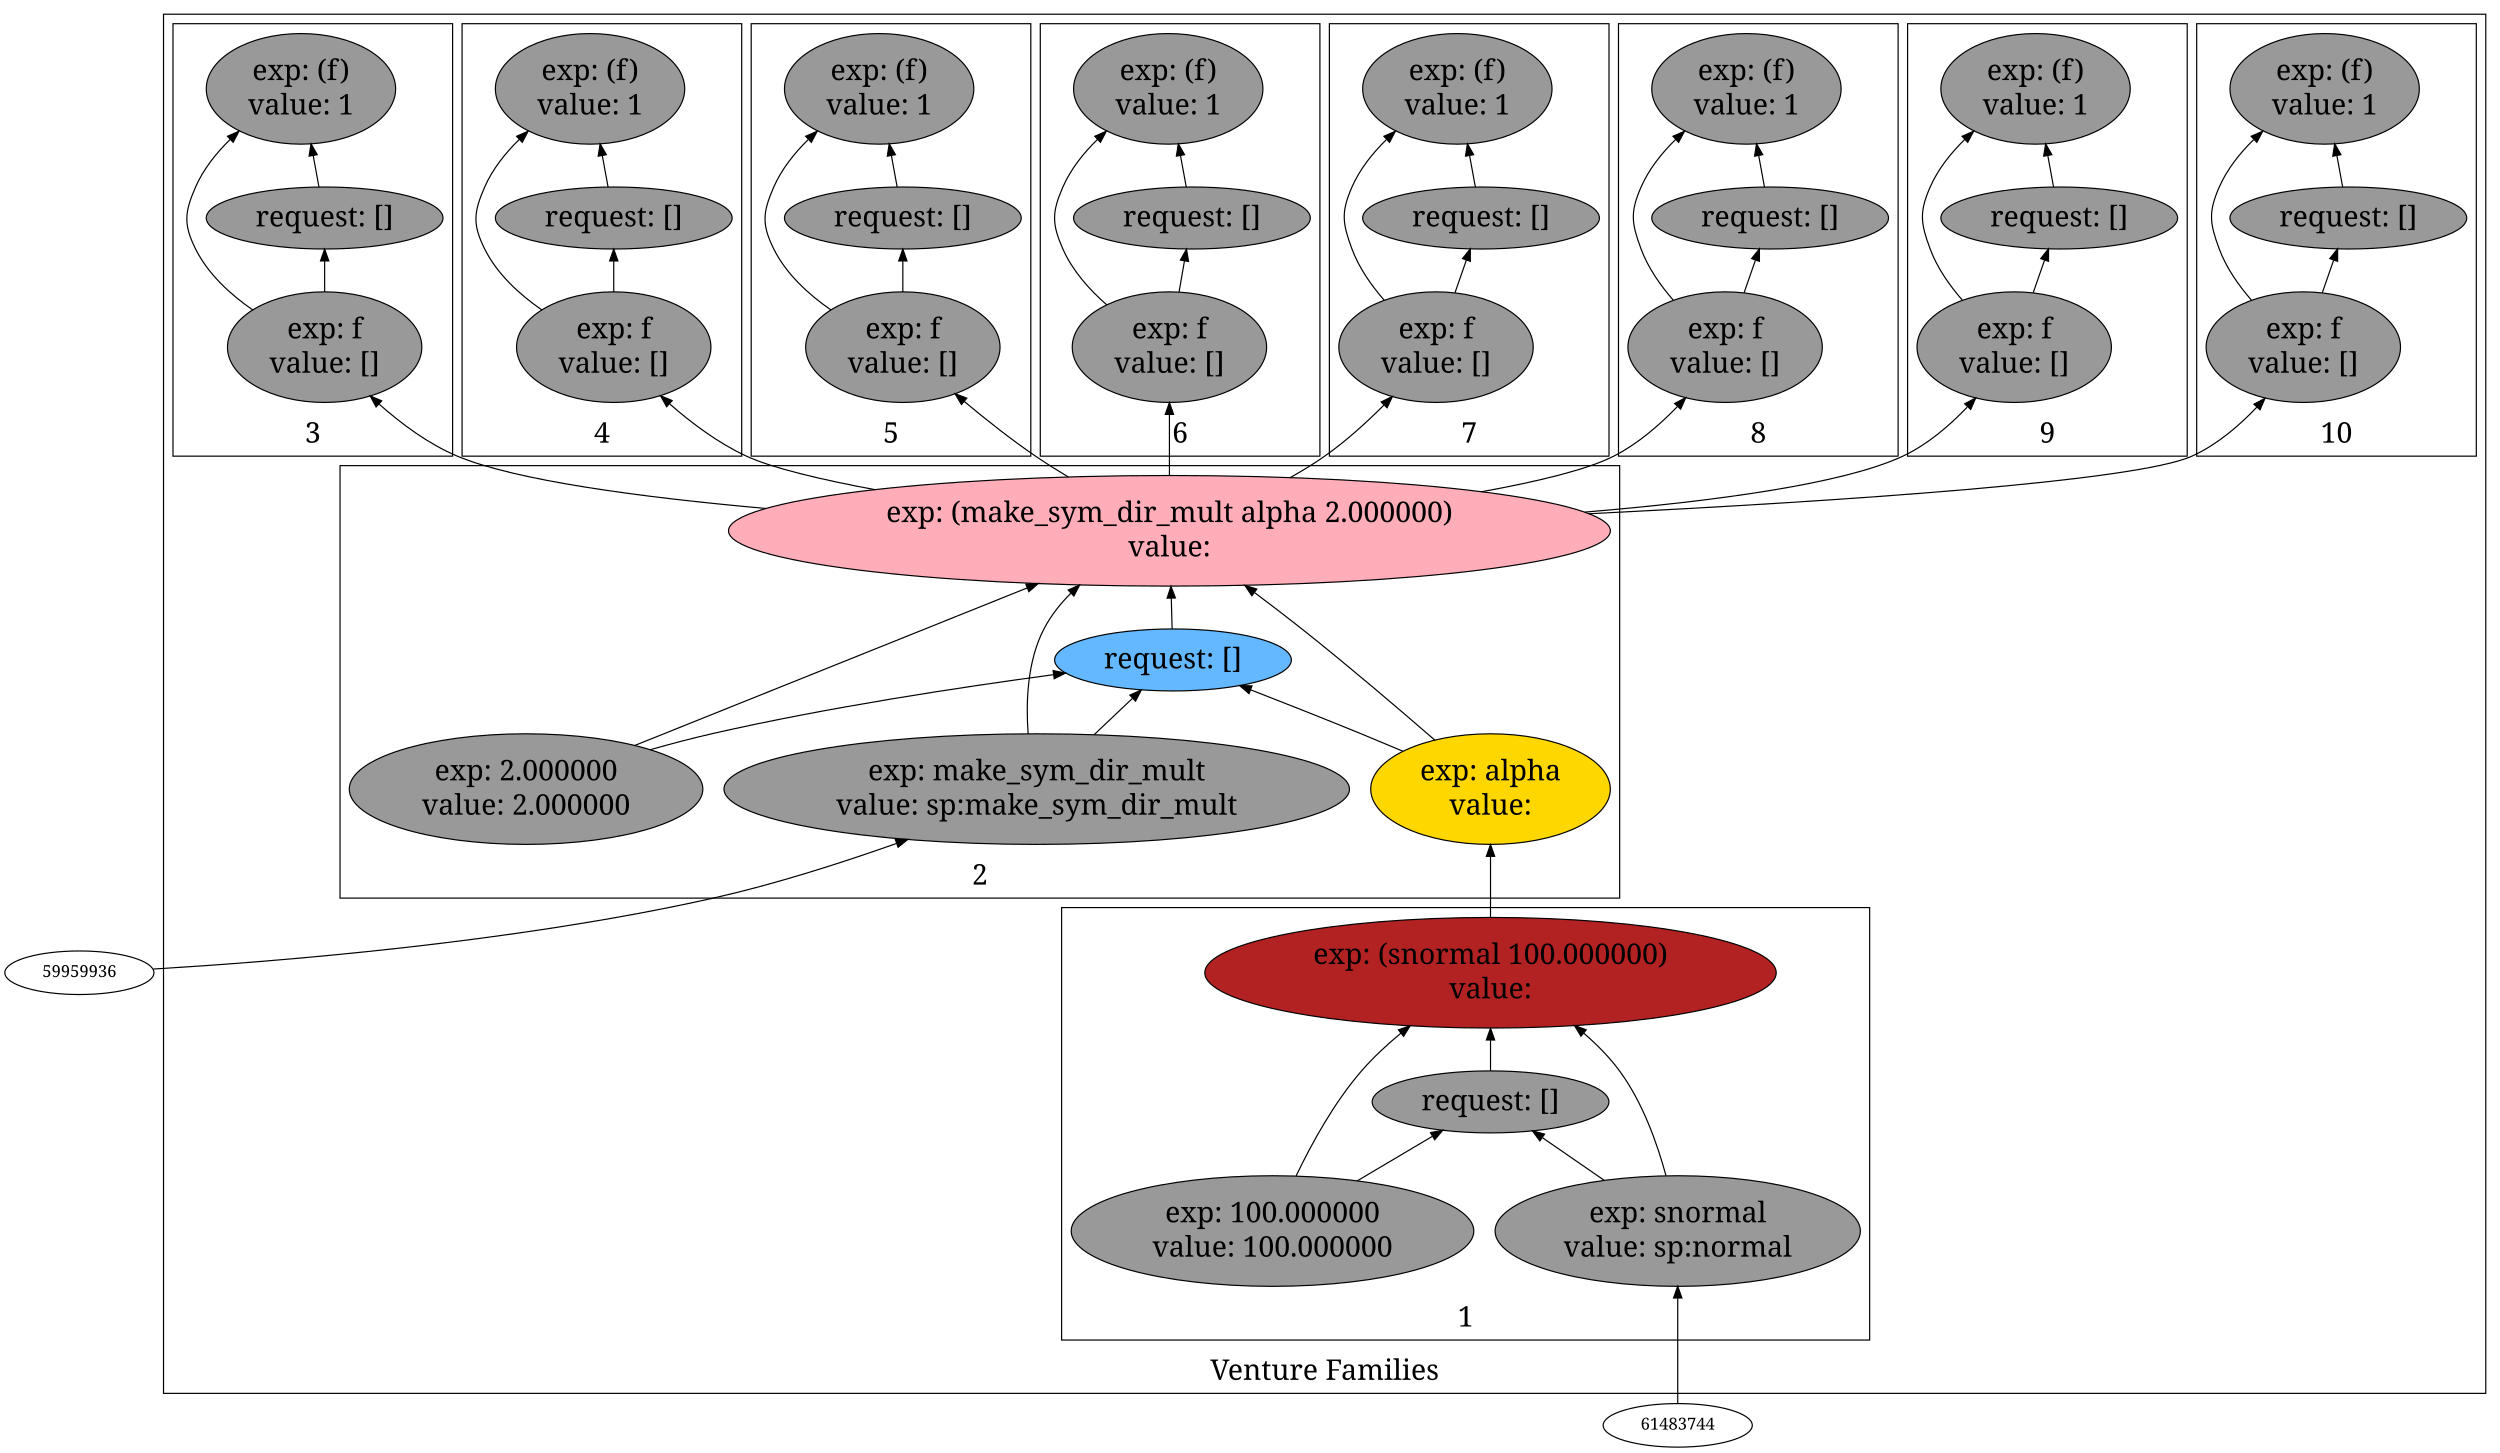
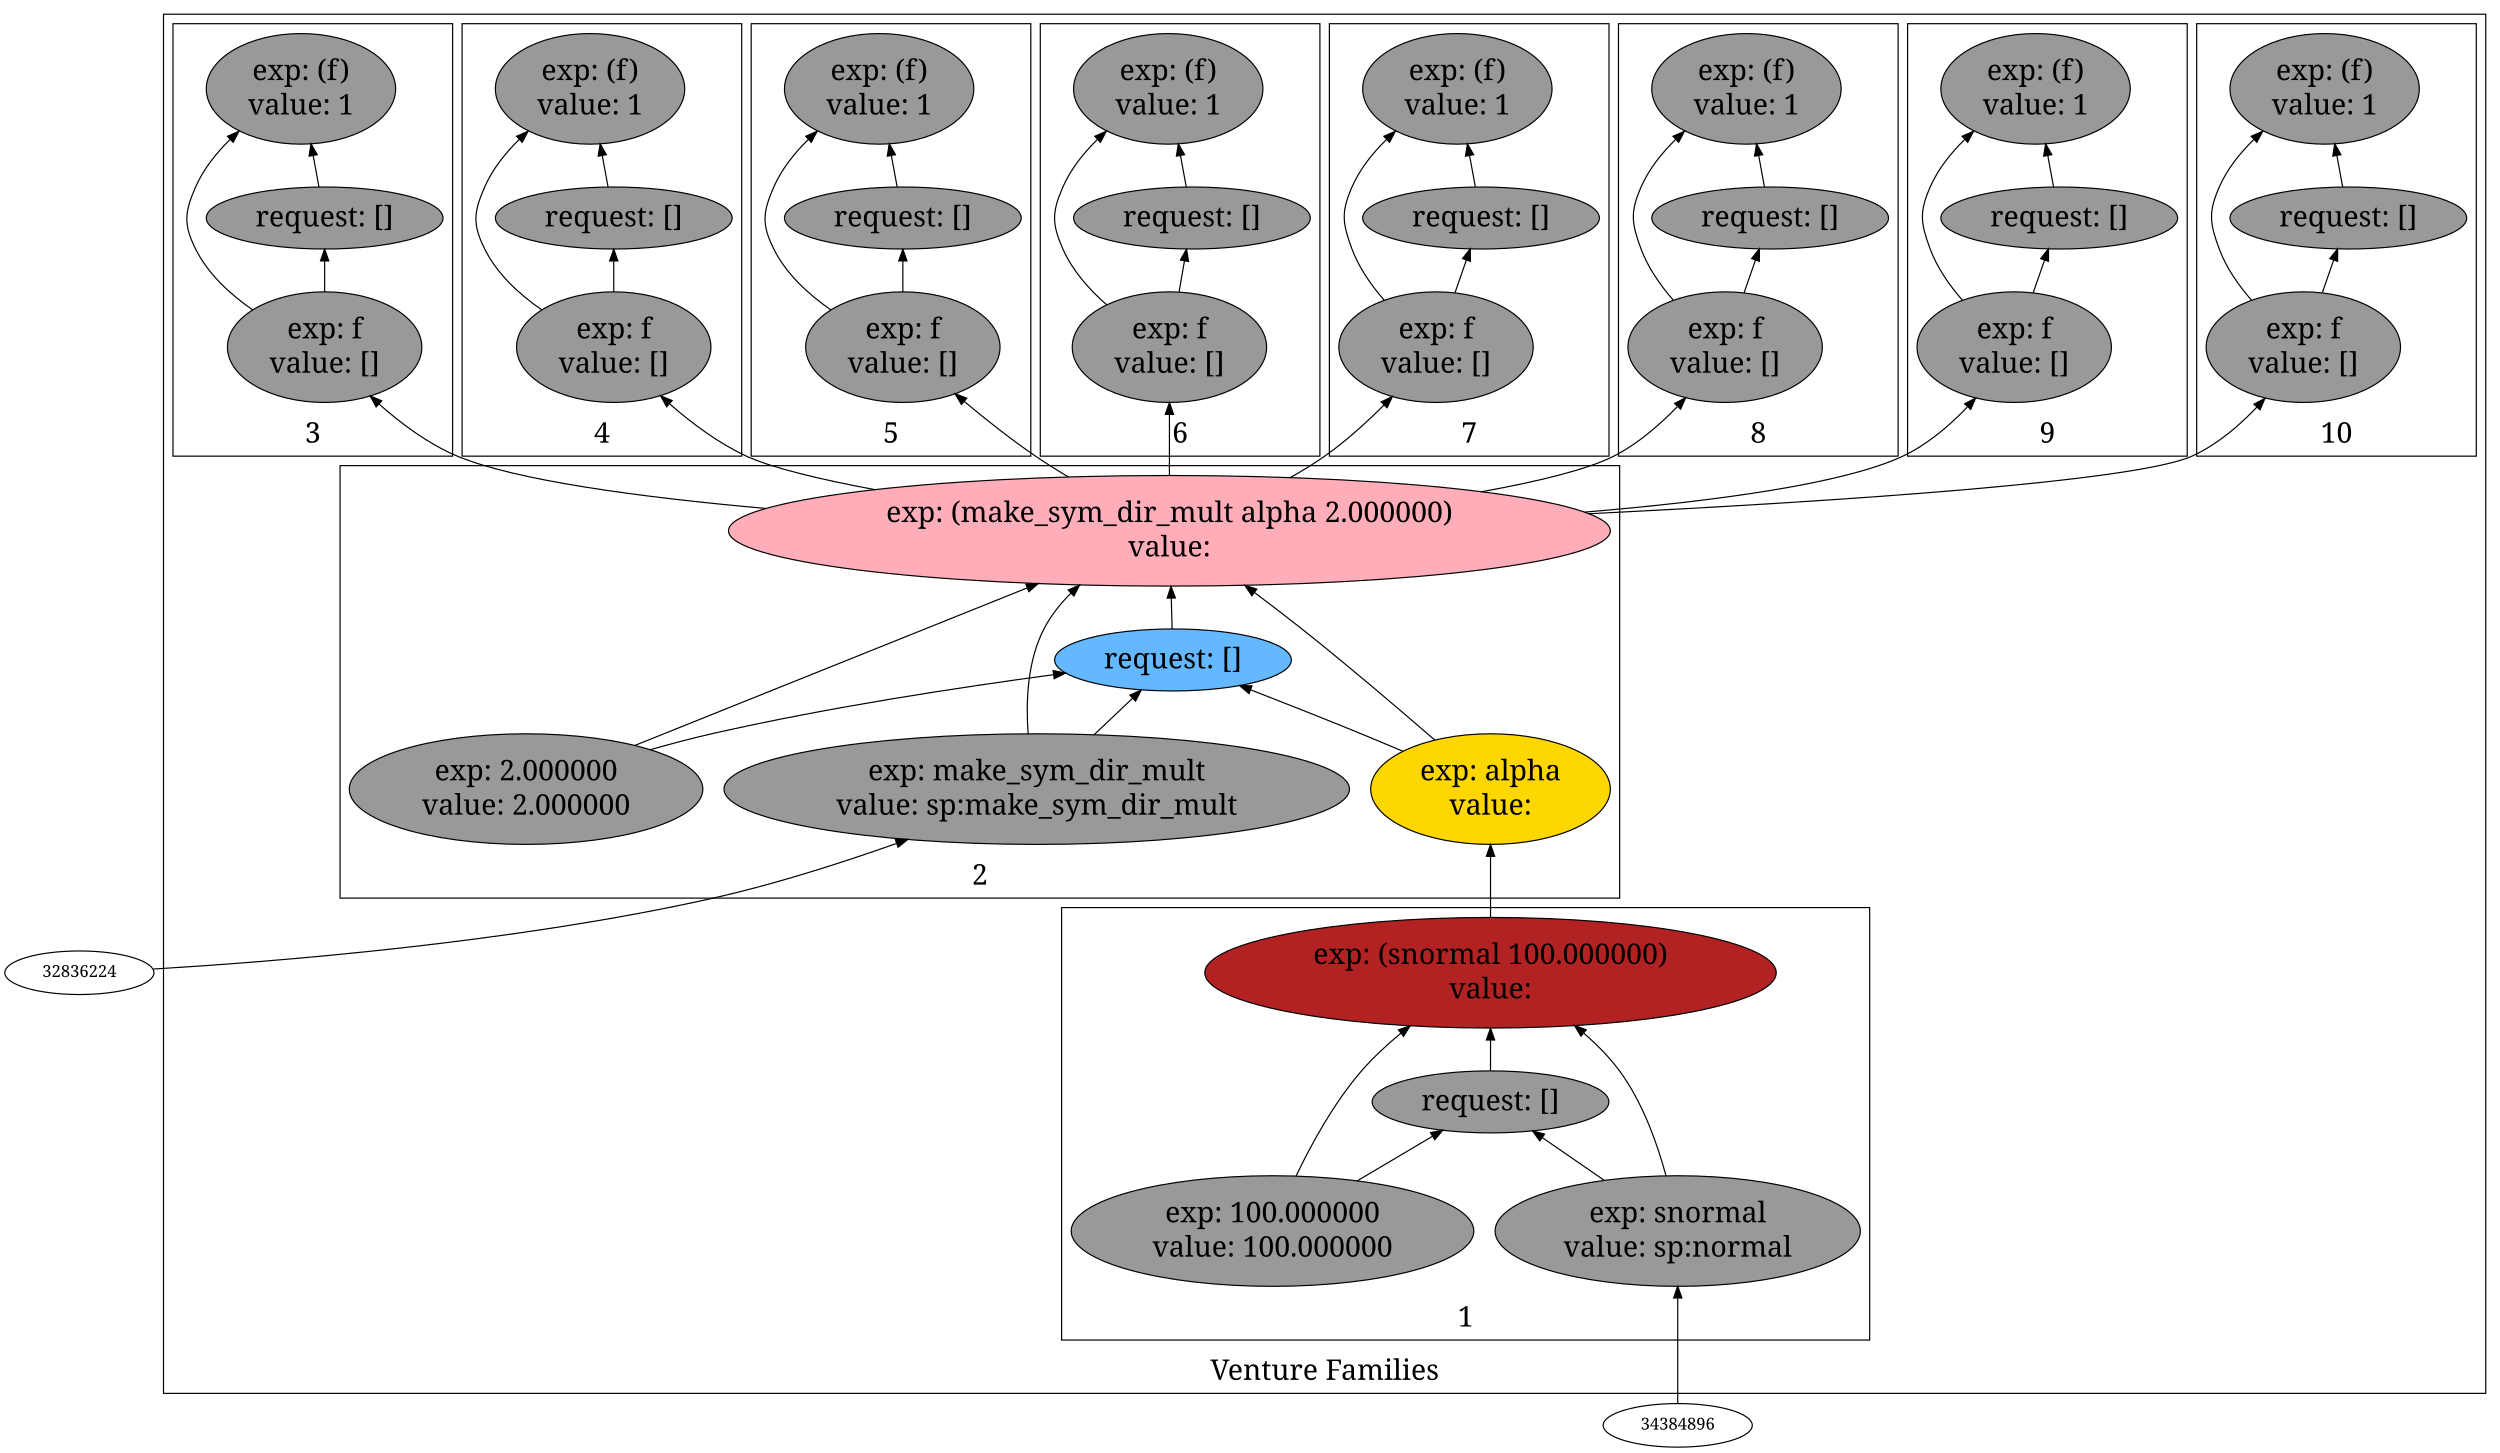
<svg xmlns="http://www.w3.org/2000/svg" width="2110pt" height="1226pt" viewBox="0.00 0.00 2110.00 1226.00">
  <g id="graph1" class="graph" transform="scale(1 1) rotate(0) translate(4 1222)">
    <polygon fill="white" stroke="white" points="-4,5 -4,-1222 2107,-1222 2107,5 -4,5" />
    <g id="graph2" class="cluster">
      <polygon fill="none" stroke="black" points="134,-46 134,-1210 2094,-1210 2094,-46 134,-46" />
      <text text-anchor="middle" x="1114" y="-57.4" font-family="Times Roman,serif" font-size="24.00">Venture Families</text>
    </g>
    <g id="graph3" class="cluster">
      <polygon fill="none" stroke="black" points="892,-91 892,-456 1574,-456 1574,-91 892,-91" />
      <text text-anchor="middle" x="1233" y="-102.4" font-family="Times Roman,serif" font-size="24.00">1</text>
    </g>
    <g id="graph4" class="cluster">
      <polygon fill="none" stroke="black" points="283,-464 283,-829 1363,-829 1363,-464 283,-464" />
      <text text-anchor="middle" x="823" y="-475.4" font-family="Times Roman,serif" font-size="24.00">2</text>
    </g>
    <g id="graph5" class="cluster">
      <polygon fill="none" stroke="black" points="142,-837 142,-1202 378,-1202 378,-837 142,-837" />
      <text text-anchor="middle" x="260" y="-848.4" font-family="Times Roman,serif" font-size="24.00">3</text>
    </g>
    <g id="graph6" class="cluster">
      <polygon fill="none" stroke="black" points="386,-837 386,-1202 622,-1202 622,-837 386,-837" />
      <text text-anchor="middle" x="504" y="-848.4" font-family="Times Roman,serif" font-size="24.00">4</text>
    </g>
    <g id="graph7" class="cluster">
      <polygon fill="none" stroke="black" points="630,-837 630,-1202 866,-1202 866,-837 630,-837" />
      <text text-anchor="middle" x="748" y="-848.4" font-family="Times Roman,serif" font-size="24.00">5</text>
    </g>
    <g id="graph8" class="cluster">
      <polygon fill="none" stroke="black" points="874,-837 874,-1202 1110,-1202 1110,-837 874,-837" />
      <text text-anchor="middle" x="992" y="-848.4" font-family="Times Roman,serif" font-size="24.00">6</text>
    </g>
    <g id="graph9" class="cluster">
      <polygon fill="none" stroke="black" points="1118,-837 1118,-1202 1354,-1202 1354,-837 1118,-837" />
      <text text-anchor="middle" x="1236" y="-848.4" font-family="Times Roman,serif" font-size="24.00">7</text>
    </g>
    <g id="graph10" class="cluster">
      <polygon fill="none" stroke="black" points="1362,-837 1362,-1202 1598,-1202 1598,-837 1362,-837" />
      <text text-anchor="middle" x="1480" y="-848.4" font-family="Times Roman,serif" font-size="24.00">8</text>
    </g>
    <g id="graph11" class="cluster">
      <polygon fill="none" stroke="black" points="1606,-837 1606,-1202 1842,-1202 1842,-837 1606,-837" />
      <text text-anchor="middle" x="1724" y="-848.4" font-family="Times Roman,serif" font-size="24.00">9</text>
    </g>
    <g id="graph12" class="cluster">
      <polygon fill="none" stroke="black" points="1850,-837 1850,-1202 2086,-1202 2086,-837 1850,-837" />
      <text text-anchor="middle" x="1968" y="-848.4" font-family="Times Roman,serif" font-size="24.00">10</text>
    </g>
    <g id="node3" class="node">
      <ellipse fill="firebrick" stroke="black" cx="1254" cy="-401" rx="241.123" ry="46.669" />
      <text text-anchor="middle" x="1254" y="-408.4" font-family="Times Roman,serif" font-size="24.00">exp: (snormal 100.000000)</text>
      <text text-anchor="middle" x="1254" y="-379.4" font-family="Times Roman,serif" font-size="24.00">value: </text>
    </g>
    <g id="node11" class="node">
      <ellipse fill="gold" stroke="black" cx="1254" cy="-556" rx="101.116" ry="46.669" />
      <text text-anchor="middle" x="1254" y="-563.4" font-family="Times Roman,serif" font-size="24.00">exp: alpha</text>
      <text text-anchor="middle" x="1254" y="-534.4" font-family="Times Roman,serif" font-size="24.00">value: </text>
    </g>
-     <g id="edge63" class="edge">
+     <g id="edge31" class="edge">
      <path fill="none" stroke="black" d="M1254,-447.505C1254,-463.677 1254,-482.005 1254,-498.933" />
      <polygon fill="black" stroke="black" points="1250.5,-499.26 1254,-509.26 1257.5,-499.26 1250.5,-499.26" />
    </g>
    <g id="node4" class="node">
      <ellipse fill="#999999" stroke="black" cx="1254" cy="-292" rx="99.91" ry="26.163" />
      <text text-anchor="middle" x="1254" y="-284.9" font-family="Times Roman,serif" font-size="24.00">request: []</text>
    </g>
    <g id="edge97" class="edge">
      <path fill="none" stroke="black" d="M1254,-318.108C1254,-325.979 1254,-334.946 1254,-344.005" />
      <polygon fill="black" stroke="black" points="1250.5,-344.218 1254,-354.218 1257.5,-344.218 1250.5,-344.218" />
    </g>
    <g id="node5" class="node">
      <ellipse fill="#999999" stroke="black" cx="1412" cy="-183" rx="154.149" ry="46.669" />
      <text text-anchor="middle" x="1412" y="-190.4" font-family="Times Roman,serif" font-size="24.00">exp: snormal</text>
      <text text-anchor="middle" x="1412" y="-161.4" font-family="Times Roman,serif" font-size="24.00">value: sp:normal</text>
    </g>
    <g id="edge87" class="edge">
      <path fill="none" stroke="black" d="M1402.12,-229.623C1394.63,-257.217 1382.28,-291.787 1363,-318 1354.47,-329.599 1343.88,-340.353 1332.68,-350.014" />
      <polygon fill="black" stroke="black" points="1330.3,-347.44 1324.85,-356.524 1334.78,-352.823 1330.3,-347.44" />
    </g>
    <g id="edge89" class="edge">
      <path fill="none" stroke="black" d="M1350.01,-225.767C1332.65,-237.744 1314.14,-250.514 1298.05,-261.614" />
      <polygon fill="black" stroke="black" points="1295.62,-259.033 1289.38,-267.592 1299.6,-264.795 1295.62,-259.033" />
    </g>
    <g id="node6" class="node">
      <ellipse fill="#999999" stroke="black" cx="1070" cy="-183" rx="169.913" ry="46.669" />
      <text text-anchor="middle" x="1070" y="-190.4" font-family="Times Roman,serif" font-size="24.00">exp: 100.000000</text>
      <text text-anchor="middle" x="1070" y="-161.4" font-family="Times Roman,serif" font-size="24.00">value: 100.000000</text>
    </g>
    <g id="edge93" class="edge">
      <path fill="none" stroke="black" d="M1089.89,-229.45C1103.06,-256.982 1122.1,-291.547 1145,-318 1154.83,-329.359 1166.45,-340.165 1178.37,-350" />
      <polygon fill="black" stroke="black" points="1176.25,-352.783 1186.23,-356.319 1180.63,-347.326 1176.25,-352.783" />
    </g>
    <g id="edge95" class="edge">
      <path fill="none" stroke="black" d="M1141.4,-225.298C1162.69,-237.909 1185.53,-251.438 1205.03,-262.993" />
      <polygon fill="black" stroke="black" points="1203.36,-266.067 1213.74,-268.153 1206.92,-260.045 1203.36,-266.067" />
    </g>
    <g id="node8" class="node">
      <ellipse fill="#ffaeb9" stroke="black" cx="983" cy="-774" rx="372.145" ry="46.669" />
      <text text-anchor="middle" x="983" y="-781.4" font-family="Times Roman,serif" font-size="24.00">exp: (make_sym_dir_mult alpha 2.000000)</text>
      <text text-anchor="middle" x="983" y="-752.4" font-family="Times Roman,serif" font-size="24.00">value: </text>
    </g>
    <g id="node16" class="node">
      <ellipse fill="#999999" stroke="black" cx="270" cy="-929" rx="82.024" ry="46.669" />
      <text text-anchor="middle" x="270" y="-936.4" font-family="Times Roman,serif" font-size="24.00">exp: f</text>
      <text text-anchor="middle" x="270" y="-907.4" font-family="Times Roman,serif" font-size="24.00">value: []</text>
    </g>
    <g id="edge103" class="edge">
      <path fill="none" stroke="black" d="M642.586,-792.841C534.738,-802.443 430.879,-816.561 382,-837 357.821,-847.111 334.778,-864.222 315.949,-880.964" />
      <polygon fill="black" stroke="black" points="313.439,-878.517 308.414,-887.844 318.159,-883.686 313.439,-878.517" />
    </g>
    <g id="node20" class="node">
      <ellipse fill="#999999" stroke="black" cx="514" cy="-929" rx="82.024" ry="46.669" />
      <text text-anchor="middle" x="514" y="-936.4" font-family="Times Roman,serif" font-size="24.00">exp: f</text>
      <text text-anchor="middle" x="514" y="-907.4" font-family="Times Roman,serif" font-size="24.00">value: []</text>
    </g>
-     <g id="edge49" class="edge">
+     <g id="edge67" class="edge">
      <path fill="none" stroke="black" d="M734.842,-808.646C688.549,-817.265 647.87,-826.939 626,-837 602.597,-847.766 580,-864.635 561.308,-881.003" />
      <polygon fill="black" stroke="black" points="558.651,-878.684 553.545,-887.968 563.326,-883.895 558.651,-878.684" />
    </g>
    <g id="node24" class="node">
      <ellipse fill="#999999" stroke="black" cx="758" cy="-929" rx="82.024" ry="46.669" />
      <text text-anchor="middle" x="758" y="-936.4" font-family="Times Roman,serif" font-size="24.00">exp: f</text>
      <text text-anchor="middle" x="758" y="-907.4" font-family="Times Roman,serif" font-size="24.00">value: []</text>
    </g>
-     <g id="edge41" class="edge">
+     <g id="edge17" class="edge">
      <path fill="none" stroke="black" d="M897.773,-819.343C888.252,-825.045 878.817,-830.992 870,-837 849.53,-850.948 828.243,-867.772 809.793,-883.199" />
      <polygon fill="black" stroke="black" points="807.458,-880.589 802.07,-889.712 811.971,-885.94 807.458,-880.589" />
    </g>
    <g id="node28" class="node">
      <ellipse fill="#999999" stroke="black" cx="983" cy="-929" rx="82.024" ry="46.669" />
      <text text-anchor="middle" x="983" y="-936.4" font-family="Times Roman,serif" font-size="24.00">exp: f</text>
      <text text-anchor="middle" x="983" y="-907.4" font-family="Times Roman,serif" font-size="24.00">value: []</text>
    </g>
-     <g id="edge17" class="edge">
+     <g id="edge59" class="edge">
      <path fill="none" stroke="black" d="M983,-820.505C983,-836.677 983,-855.005 983,-871.933" />
      <polygon fill="black" stroke="black" points="979.5,-872.26 983,-882.26 986.5,-872.26 979.5,-872.26" />
    </g>
    <g id="node32" class="node">
      <ellipse fill="#999999" stroke="black" cx="1208" cy="-929" rx="82.024" ry="46.669" />
      <text text-anchor="middle" x="1208" y="-936.4" font-family="Times Roman,serif" font-size="24.00">exp: f</text>
      <text text-anchor="middle" x="1208" y="-907.4" font-family="Times Roman,serif" font-size="24.00">value: []</text>
    </g>
-     <g id="edge83" class="edge">
+     <g id="edge43" class="edge">
      <path fill="none" stroke="black" d="M1084.67,-818.75C1094.85,-824.444 1104.8,-830.553 1114,-837 1131.68,-849.392 1149.11,-865.177 1164.08,-880.159" />
      <polygon fill="black" stroke="black" points="1161.72,-882.747 1171.22,-887.431 1166.71,-877.843 1161.72,-882.747" />
    </g>
    <g id="node36" class="node">
      <ellipse fill="#999999" stroke="black" cx="1452" cy="-929" rx="82.024" ry="46.669" />
      <text text-anchor="middle" x="1452" y="-936.4" font-family="Times Roman,serif" font-size="24.00">exp: f</text>
      <text text-anchor="middle" x="1452" y="-907.4" font-family="Times Roman,serif" font-size="24.00">value: []</text>
    </g>
-     <g id="edge25" class="edge">
+     <g id="edge51" class="edge">
      <path fill="none" stroke="black" d="M1246.26,-806.942C1294.06,-815.588 1335.79,-825.701 1358,-837 1377.94,-847.142 1396.38,-862.996 1411.56,-878.703" />
      <polygon fill="black" stroke="black" points="1409.35,-881.465 1418.74,-886.377 1414.46,-876.683 1409.35,-881.465" />
    </g>
    <g id="node40" class="node">
      <ellipse fill="#999999" stroke="black" cx="1696" cy="-929" rx="82.024" ry="46.669" />
      <text text-anchor="middle" x="1696" y="-936.4" font-family="Times Roman,serif" font-size="24.00">exp: f</text>
      <text text-anchor="middle" x="1696" y="-907.4" font-family="Times Roman,serif" font-size="24.00">value: []</text>
    </g>
    <g id="edge75" class="edge">
      <path fill="none" stroke="black" d="M1333.41,-789.769C1445.04,-799.066 1552.42,-813.776 1602,-837 1622.44,-846.572 1641.1,-862.465 1656.32,-878.371" />
      <polygon fill="black" stroke="black" points="1654.15,-881.181 1663.51,-886.153 1659.29,-876.432 1654.15,-881.181" />
    </g>
    <g id="node44" class="node">
      <ellipse fill="#999999" stroke="black" cx="1940" cy="-929" rx="82.024" ry="46.669" />
      <text text-anchor="middle" x="1940" y="-936.4" font-family="Times Roman,serif" font-size="24.00">exp: f</text>
      <text text-anchor="middle" x="1940" y="-907.4" font-family="Times Roman,serif" font-size="24.00">value: []</text>
    </g>
-     <g id="edge33" class="edge">
+     <g id="edge83" class="edge">
      <path fill="none" stroke="black" d="M1336.88,-788.38C1553.9,-799.198 1798.97,-815.786 1846,-837 1866.76,-846.364 1885.61,-862.394 1900.89,-878.475" />
      <polygon fill="black" stroke="black" points="1898.31,-880.842 1907.65,-885.843 1903.47,-876.109 1898.31,-880.842" />
    </g>
    <g id="node9" class="node">
      <ellipse fill="#63b8ff" stroke="black" cx="986" cy="-665" rx="99.91" ry="26.163" />
      <text text-anchor="middle" x="986" y="-657.9" font-family="Times Roman,serif" font-size="24.00">request: []</text>
    </g>
-     <g id="edge69" class="edge">
+     <g id="edge37" class="edge">
      <path fill="none" stroke="black" d="M985.281,-691.108C985.065,-698.979 984.818,-707.946 984.569,-717.005" />
      <polygon fill="black" stroke="black" points="981.064,-717.126 984.288,-727.218 988.061,-717.318 981.064,-717.126" />
    </g>
    <g id="node10" class="node">
      <ellipse fill="#999999" stroke="black" cx="871" cy="-556" rx="263.958" ry="46.669" />
      <text text-anchor="middle" x="871" y="-563.4" font-family="Times Roman,serif" font-size="24.00">exp: make_sym_dir_mult</text>
      <text text-anchor="middle" x="871" y="-534.4" font-family="Times Roman,serif" font-size="24.00">value: sp:make_sym_dir_mult</text>
    </g>
-     <g id="edge53" class="edge">
+     <g id="edge21" class="edge">
      <path fill="none" stroke="black" d="M863.76,-602.527C861.721,-629.759 863.093,-663.988 877,-691 882.741,-702.15 890.731,-712.272 899.777,-721.308" />
      <polygon fill="black" stroke="black" points="897.552,-724.02 907.235,-728.32 902.347,-718.92 897.552,-724.02" />
    </g>
-     <g id="edge55" class="edge">
+     <g id="edge23" class="edge">
      <path fill="none" stroke="black" d="M919.437,-601.91C930.296,-612.203 941.598,-622.915 951.74,-632.527" />
      <polygon fill="black" stroke="black" points="949.577,-635.3 959.243,-639.639 954.393,-630.219 949.577,-635.3" />
    </g>
-     <g id="edge59" class="edge">
+     <g id="edge27" class="edge">
      <path fill="none" stroke="black" d="M1207.03,-597.299C1175.73,-624.463 1133.43,-660.497 1095,-691 1082.21,-701.154 1068.37,-711.723 1054.94,-721.783" />
      <polygon fill="black" stroke="black" points="1052.56,-719.189 1046.64,-727.972 1056.75,-724.8 1052.56,-719.189" />
    </g>
-     <g id="edge61" class="edge">
+     <g id="edge29" class="edge">
      <path fill="none" stroke="black" d="M1180.16,-587.906C1168.1,-593.014 1155.72,-598.197 1144,-603 1113.75,-615.396 1080.04,-628.694 1051.55,-639.783" />
      <polygon fill="black" stroke="black" points="1050.15,-636.57 1042.1,-643.454 1052.69,-643.095 1050.15,-636.57" />
    </g>
    <g id="node12" class="node">
      <ellipse fill="#999999" stroke="black" cx="440" cy="-556" rx="149.2" ry="46.669" />
      <text text-anchor="middle" x="440" y="-563.4" font-family="Times Roman,serif" font-size="24.00">exp: 2.000000</text>
      <text text-anchor="middle" x="440" y="-534.4" font-family="Times Roman,serif" font-size="24.00">value: 2.000000</text>
    </g>
-     <g id="edge65" class="edge">
+     <g id="edge33" class="edge">
      <path fill="none" stroke="black" d="M531.499,-592.734C622.56,-629.293 762.791,-685.592 862.793,-725.74" />
      <polygon fill="black" stroke="black" points="861.758,-729.096 872.342,-729.574 864.366,-722.6 861.758,-729.096" />
    </g>
-     <g id="edge67" class="edge">
+     <g id="edge35" class="edge">
      <path fill="none" stroke="black" d="M544.88,-589.281C562.511,-594.275 580.699,-599.062 598,-603 694.636,-624.995 806.554,-641.994 885.283,-652.583" />
      <polygon fill="black" stroke="black" points="884.824,-656.053 895.199,-653.907 885.75,-649.114 884.824,-656.053" />
    </g>
    <g id="node14" class="node">
      <ellipse fill="#999999" stroke="black" cx="250" cy="-1147" rx="79.903" ry="46.669" />
      <text text-anchor="middle" x="250" y="-1154.4" font-family="Times Roman,serif" font-size="24.00">exp: (f)</text>
      <text text-anchor="middle" x="250" y="-1125.4" font-family="Times Roman,serif" font-size="24.00">value: 1</text>
    </g>
    <g id="node15" class="node">
      <ellipse fill="#999999" stroke="black" cx="270" cy="-1038" rx="99.91" ry="26.163" />
      <text text-anchor="middle" x="270" y="-1030.9" font-family="Times Roman,serif" font-size="24.00">request: []</text>
    </g>
    <g id="edge105" class="edge">
      <path fill="none" stroke="black" d="M265.21,-1064.11C263.733,-1072.16 262.046,-1081.35 260.346,-1090.62" />
      <polygon fill="black" stroke="black" points="256.867,-1090.18 258.505,-1100.65 263.752,-1091.45 256.867,-1090.18" />
    </g>
    <g id="edge99" class="edge">
      <path fill="none" stroke="black" d="M209.378,-960.355C190.312,-973.533 171.507,-990.794 161,-1012 150.74,-1032.71 151.785,-1042.81 161,-1064 167.558,-1079.08 178.357,-1092.67 190.211,-1104.27" />
      <polygon fill="black" stroke="black" points="187.993,-1106.99 197.7,-1111.23 192.76,-1101.86 187.993,-1106.99" />
    </g>
    <g id="edge101" class="edge">
      <path fill="none" stroke="black" d="M270,-975.542C270,-984.249 270,-993.232 270,-1001.58" />
      <polygon fill="black" stroke="black" points="266.5,-1001.74 270,-1011.74 273.5,-1001.74 266.5,-1001.74" />
    </g>
    <g id="node18" class="node">
      <ellipse fill="#999999" stroke="black" cx="494" cy="-1147" rx="79.903" ry="46.669" />
      <text text-anchor="middle" x="494" y="-1154.4" font-family="Times Roman,serif" font-size="24.00">exp: (f)</text>
      <text text-anchor="middle" x="494" y="-1125.4" font-family="Times Roman,serif" font-size="24.00">value: 1</text>
    </g>
    <g id="node19" class="node">
      <ellipse fill="#999999" stroke="black" cx="514" cy="-1038" rx="99.91" ry="26.163" />
      <text text-anchor="middle" x="514" y="-1030.9" font-family="Times Roman,serif" font-size="24.00">request: []</text>
    </g>
-     <g id="edge51" class="edge">
+     <g id="edge69" class="edge">
      <path fill="none" stroke="black" d="M509.21,-1064.11C507.733,-1072.16 506.046,-1081.35 504.346,-1090.62" />
      <polygon fill="black" stroke="black" points="500.867,-1090.18 502.505,-1100.65 507.752,-1091.45 500.867,-1090.18" />
    </g>
-     <g id="edge45" class="edge">
+     <g id="edge63" class="edge">
      <path fill="none" stroke="black" d="M453.378,-960.355C434.312,-973.533 415.507,-990.794 405,-1012 394.74,-1032.71 395.785,-1042.81 405,-1064 411.558,-1079.08 422.357,-1092.67 434.211,-1104.27" />
      <polygon fill="black" stroke="black" points="431.993,-1106.99 441.7,-1111.23 436.76,-1101.86 431.993,-1106.99" />
    </g>
-     <g id="edge47" class="edge">
+     <g id="edge65" class="edge">
      <path fill="none" stroke="black" d="M514,-975.542C514,-984.249 514,-993.232 514,-1001.58" />
      <polygon fill="black" stroke="black" points="510.5,-1001.74 514,-1011.74 517.5,-1001.74 510.5,-1001.74" />
    </g>
    <g id="node22" class="node">
      <ellipse fill="#999999" stroke="black" cx="738" cy="-1147" rx="79.903" ry="46.669" />
      <text text-anchor="middle" x="738" y="-1154.4" font-family="Times Roman,serif" font-size="24.00">exp: (f)</text>
      <text text-anchor="middle" x="738" y="-1125.4" font-family="Times Roman,serif" font-size="24.00">value: 1</text>
    </g>
    <g id="node23" class="node">
      <ellipse fill="#999999" stroke="black" cx="758" cy="-1038" rx="99.91" ry="26.163" />
      <text text-anchor="middle" x="758" y="-1030.9" font-family="Times Roman,serif" font-size="24.00">request: []</text>
    </g>
-     <g id="edge43" class="edge">
+     <g id="edge19" class="edge">
      <path fill="none" stroke="black" d="M753.21,-1064.11C751.733,-1072.16 750.046,-1081.35 748.346,-1090.62" />
      <polygon fill="black" stroke="black" points="744.867,-1090.18 746.505,-1100.65 751.752,-1091.45 744.867,-1090.18" />
    </g>
-     <g id="edge37" class="edge">
+     <g id="edge13" class="edge">
      <path fill="none" stroke="black" d="M697.378,-960.355C678.312,-973.533 659.507,-990.794 649,-1012 638.74,-1032.71 639.785,-1042.81 649,-1064 655.558,-1079.08 666.357,-1092.67 678.211,-1104.27" />
      <polygon fill="black" stroke="black" points="675.993,-1106.99 685.7,-1111.23 680.76,-1101.86 675.993,-1106.99" />
    </g>
-     <g id="edge39" class="edge">
+     <g id="edge15" class="edge">
      <path fill="none" stroke="black" d="M758,-975.542C758,-984.249 758,-993.232 758,-1001.58" />
      <polygon fill="black" stroke="black" points="754.5,-1001.74 758,-1011.74 761.5,-1001.74 754.5,-1001.74" />
    </g>
    <g id="node26" class="node">
      <ellipse fill="#999999" stroke="black" cx="982" cy="-1147" rx="79.903" ry="46.669" />
      <text text-anchor="middle" x="982" y="-1154.4" font-family="Times Roman,serif" font-size="24.00">exp: (f)</text>
      <text text-anchor="middle" x="982" y="-1125.4" font-family="Times Roman,serif" font-size="24.00">value: 1</text>
    </g>
    <g id="node27" class="node">
      <ellipse fill="#999999" stroke="black" cx="1002" cy="-1038" rx="99.91" ry="26.163" />
      <text text-anchor="middle" x="1002" y="-1030.9" font-family="Times Roman,serif" font-size="24.00">request: []</text>
    </g>
-     <g id="edge19" class="edge">
+     <g id="edge61" class="edge">
      <path fill="none" stroke="black" d="M997.21,-1064.11C995.733,-1072.16 994.046,-1081.35 992.346,-1090.62" />
      <polygon fill="black" stroke="black" points="988.867,-1090.18 990.505,-1100.65 995.752,-1091.45 988.867,-1090.18" />
    </g>
-     <g id="edge13" class="edge">
+     <g id="edge55" class="edge">
      <path fill="none" stroke="black" d="M930.124,-964.661C915.282,-977.648 901.018,-993.699 893,-1012 883.726,-1033.17 883.785,-1042.81 893,-1064 899.558,-1079.08 910.357,-1092.67 922.211,-1104.27" />
      <polygon fill="black" stroke="black" points="919.993,-1106.99 929.7,-1111.23 924.76,-1101.86 919.993,-1106.99" />
    </g>
-     <g id="edge15" class="edge">
+     <g id="edge57" class="edge">
      <path fill="none" stroke="black" d="M991.113,-975.542C992.647,-984.345 994.231,-993.432 995.7,-1001.86" />
      <polygon fill="black" stroke="black" points="992.257,-1002.49 997.422,-1011.74 999.153,-1001.29 992.257,-1002.49" />
    </g>
    <g id="node30" class="node">
      <ellipse fill="#999999" stroke="black" cx="1226" cy="-1147" rx="79.903" ry="46.669" />
      <text text-anchor="middle" x="1226" y="-1154.4" font-family="Times Roman,serif" font-size="24.00">exp: (f)</text>
      <text text-anchor="middle" x="1226" y="-1125.4" font-family="Times Roman,serif" font-size="24.00">value: 1</text>
    </g>
    <g id="node31" class="node">
      <ellipse fill="#999999" stroke="black" cx="1246" cy="-1038" rx="99.91" ry="26.163" />
      <text text-anchor="middle" x="1246" y="-1030.9" font-family="Times Roman,serif" font-size="24.00">request: []</text>
    </g>
-     <g id="edge85" class="edge">
+     <g id="edge45" class="edge">
      <path fill="none" stroke="black" d="M1241.21,-1064.11C1239.73,-1072.16 1238.05,-1081.35 1236.35,-1090.62" />
      <polygon fill="black" stroke="black" points="1232.87,-1090.18 1234.5,-1100.65 1239.75,-1091.45 1232.87,-1090.18" />
    </g>
-     <g id="edge79" class="edge">
+     <g id="edge39" class="edge">
      <path fill="none" stroke="black" d="M1164.24,-968.669C1153.21,-981.313 1142.85,-996.169 1137,-1012 1128.99,-1033.68 1127.78,-1042.81 1137,-1064 1143.56,-1079.08 1154.36,-1092.67 1166.21,-1104.27" />
      <polygon fill="black" stroke="black" points="1163.99,-1106.99 1173.7,-1111.23 1168.76,-1101.86 1163.99,-1106.99" />
    </g>
-     <g id="edge81" class="edge">
+     <g id="edge41" class="edge">
      <path fill="none" stroke="black" d="M1224.01,-974.91C1227.22,-984.125 1230.55,-993.677 1233.61,-1002.47" />
      <polygon fill="black" stroke="black" points="1230.35,-1003.74 1236.95,-1012.03 1236.96,-1001.43 1230.35,-1003.74" />
    </g>
    <g id="node34" class="node">
      <ellipse fill="#999999" stroke="black" cx="1470" cy="-1147" rx="79.903" ry="46.669" />
      <text text-anchor="middle" x="1470" y="-1154.4" font-family="Times Roman,serif" font-size="24.00">exp: (f)</text>
      <text text-anchor="middle" x="1470" y="-1125.4" font-family="Times Roman,serif" font-size="24.00">value: 1</text>
    </g>
    <g id="node35" class="node">
      <ellipse fill="#999999" stroke="black" cx="1490" cy="-1038" rx="99.91" ry="26.163" />
      <text text-anchor="middle" x="1490" y="-1030.9" font-family="Times Roman,serif" font-size="24.00">request: []</text>
    </g>
-     <g id="edge27" class="edge">
+     <g id="edge53" class="edge">
      <path fill="none" stroke="black" d="M1485.21,-1064.11C1483.73,-1072.16 1482.05,-1081.35 1480.35,-1090.62" />
      <polygon fill="black" stroke="black" points="1476.87,-1090.18 1478.5,-1100.65 1483.75,-1091.45 1476.87,-1090.18" />
    </g>
-     <g id="edge21" class="edge">
+     <g id="edge47" class="edge">
      <path fill="none" stroke="black" d="M1408.24,-968.669C1397.21,-981.313 1386.85,-996.169 1381,-1012 1372.99,-1033.68 1371.78,-1042.81 1381,-1064 1387.56,-1079.08 1398.36,-1092.67 1410.21,-1104.27" />
      <polygon fill="black" stroke="black" points="1407.99,-1106.99 1417.7,-1111.23 1412.76,-1101.86 1407.99,-1106.99" />
    </g>
-     <g id="edge23" class="edge">
+     <g id="edge49" class="edge">
      <path fill="none" stroke="black" d="M1468.01,-974.91C1471.22,-984.125 1474.55,-993.677 1477.61,-1002.47" />
      <polygon fill="black" stroke="black" points="1474.35,-1003.74 1480.95,-1012.03 1480.96,-1001.43 1474.35,-1003.74" />
    </g>
    <g id="node38" class="node">
      <ellipse fill="#999999" stroke="black" cx="1714" cy="-1147" rx="79.903" ry="46.669" />
      <text text-anchor="middle" x="1714" y="-1154.4" font-family="Times Roman,serif" font-size="24.00">exp: (f)</text>
      <text text-anchor="middle" x="1714" y="-1125.4" font-family="Times Roman,serif" font-size="24.00">value: 1</text>
    </g>
    <g id="node39" class="node">
      <ellipse fill="#999999" stroke="black" cx="1734" cy="-1038" rx="99.91" ry="26.163" />
      <text text-anchor="middle" x="1734" y="-1030.9" font-family="Times Roman,serif" font-size="24.00">request: []</text>
    </g>
    <g id="edge77" class="edge">
      <path fill="none" stroke="black" d="M1729.21,-1064.11C1727.73,-1072.16 1726.05,-1081.35 1724.35,-1090.62" />
      <polygon fill="black" stroke="black" points="1720.87,-1090.18 1722.5,-1100.65 1727.75,-1091.45 1720.87,-1090.18" />
    </g>
    <g id="edge71" class="edge">
      <path fill="none" stroke="black" d="M1652.24,-968.669C1641.21,-981.313 1630.85,-996.169 1625,-1012 1616.99,-1033.68 1615.78,-1042.81 1625,-1064 1631.56,-1079.08 1642.36,-1092.67 1654.21,-1104.27" />
      <polygon fill="black" stroke="black" points="1651.99,-1106.99 1661.7,-1111.23 1656.76,-1101.86 1651.99,-1106.99" />
    </g>
    <g id="edge73" class="edge">
      <path fill="none" stroke="black" d="M1712.01,-974.91C1715.22,-984.125 1718.55,-993.677 1721.61,-1002.47" />
      <polygon fill="black" stroke="black" points="1718.35,-1003.74 1724.95,-1012.03 1724.96,-1001.43 1718.35,-1003.74" />
    </g>
    <g id="node42" class="node">
      <ellipse fill="#999999" stroke="black" cx="1958" cy="-1147" rx="79.903" ry="46.669" />
      <text text-anchor="middle" x="1958" y="-1154.4" font-family="Times Roman,serif" font-size="24.00">exp: (f)</text>
      <text text-anchor="middle" x="1958" y="-1125.4" font-family="Times Roman,serif" font-size="24.00">value: 1</text>
    </g>
    <g id="node43" class="node">
      <ellipse fill="#999999" stroke="black" cx="1978" cy="-1038" rx="99.91" ry="26.163" />
      <text text-anchor="middle" x="1978" y="-1030.9" font-family="Times Roman,serif" font-size="24.00">request: []</text>
    </g>
-     <g id="edge35" class="edge">
+     <g id="edge85" class="edge">
      <path fill="none" stroke="black" d="M1973.21,-1064.11C1971.73,-1072.16 1970.05,-1081.35 1968.35,-1090.62" />
      <polygon fill="black" stroke="black" points="1964.87,-1090.18 1966.5,-1100.65 1971.75,-1091.45 1964.87,-1090.18" />
    </g>
-     <g id="edge29" class="edge">
+     <g id="edge79" class="edge">
      <path fill="none" stroke="black" d="M1896.24,-968.669C1885.21,-981.313 1874.85,-996.169 1869,-1012 1860.99,-1033.68 1859.78,-1042.81 1869,-1064 1875.56,-1079.08 1886.36,-1092.67 1898.21,-1104.27" />
      <polygon fill="black" stroke="black" points="1895.99,-1106.99 1905.7,-1111.23 1900.76,-1101.86 1895.99,-1106.99" />
    </g>
-     <g id="edge31" class="edge">
+     <g id="edge81" class="edge">
      <path fill="none" stroke="black" d="M1956.01,-974.91C1959.22,-984.125 1962.55,-993.677 1965.61,-1002.47" />
      <polygon fill="black" stroke="black" points="1962.35,-1003.74 1968.95,-1012.03 1968.96,-1001.43 1962.35,-1003.74" />
    </g>
-     <g id="node67" class="node">
+     <g id="node51" class="node">
      <ellipse fill="none" stroke="black" cx="63" cy="-401" rx="62.932" ry="18.385" />
-       <text text-anchor="middle" x="63" y="-397.4" font-family="Times Roman,serif" font-size="14.00">59959936</text>
-     </g>
-     <g id="edge57" class="edge">
+       <text text-anchor="middle" x="63" y="-397.4" font-family="Times Roman,serif" font-size="14.00">32836224</text>
+     </g>
+     <g id="edge25" class="edge">
      <path fill="none" stroke="black" d="M125.491,-404.141C226.075,-410.136 429.65,-426.154 598,-464 649.587,-475.597 705.123,-493.305 752.549,-510.099" />
      <polygon fill="black" stroke="black" points="751.637,-513.49 762.232,-513.555 753.99,-506.897 751.637,-513.49" />
    </g>
    <g id="node85" class="node">
      <ellipse fill="none" stroke="black" cx="1412" cy="-19" rx="62.932" ry="18.385" />
-       <text text-anchor="middle" x="1412" y="-15.4" font-family="Times Roman,serif" font-size="14.00">61483744</text>
+       <text text-anchor="middle" x="1412" y="-15.4" font-family="Times Roman,serif" font-size="14.00">34384896</text>
    </g>
    <g id="edge91" class="edge">
      <path fill="none" stroke="black" d="M1412,-37.813C1412,-59.281 1412,-95.409 1412,-126.255" />
      <polygon fill="black" stroke="black" points="1408.5,-126.484 1412,-136.484 1415.5,-126.484 1408.5,-126.484" />
    </g>
  </g>
</svg>
